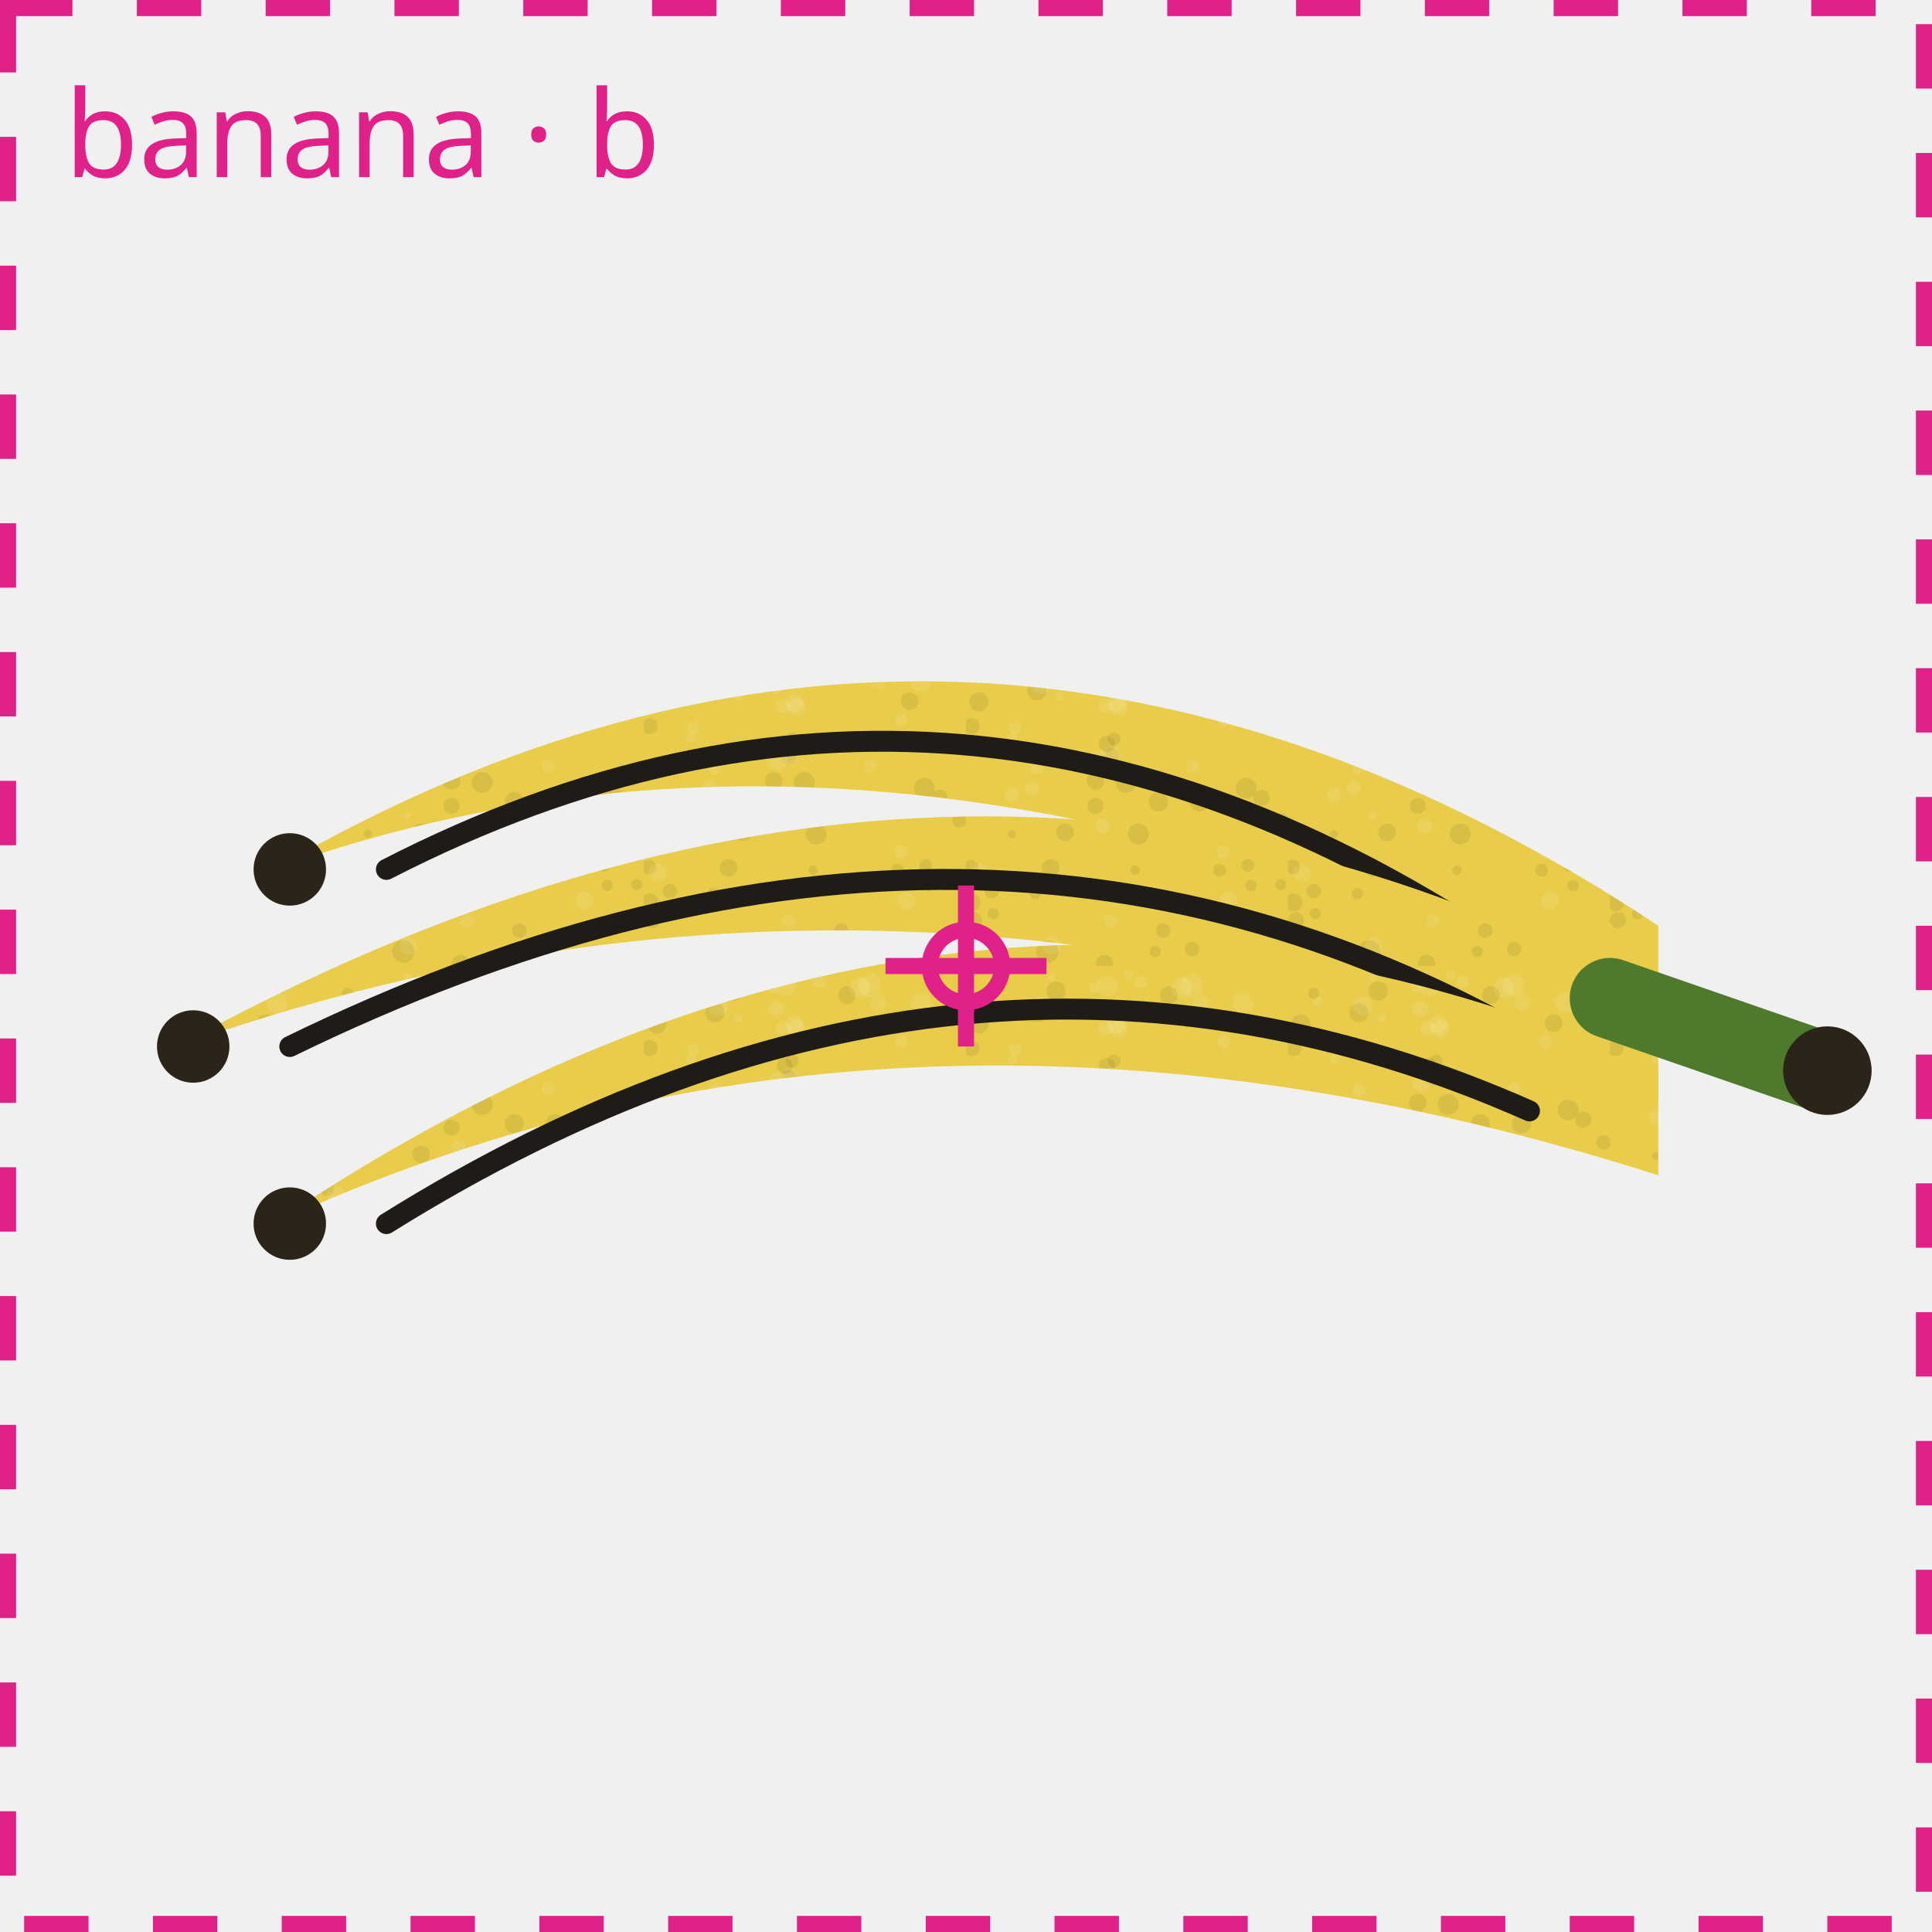
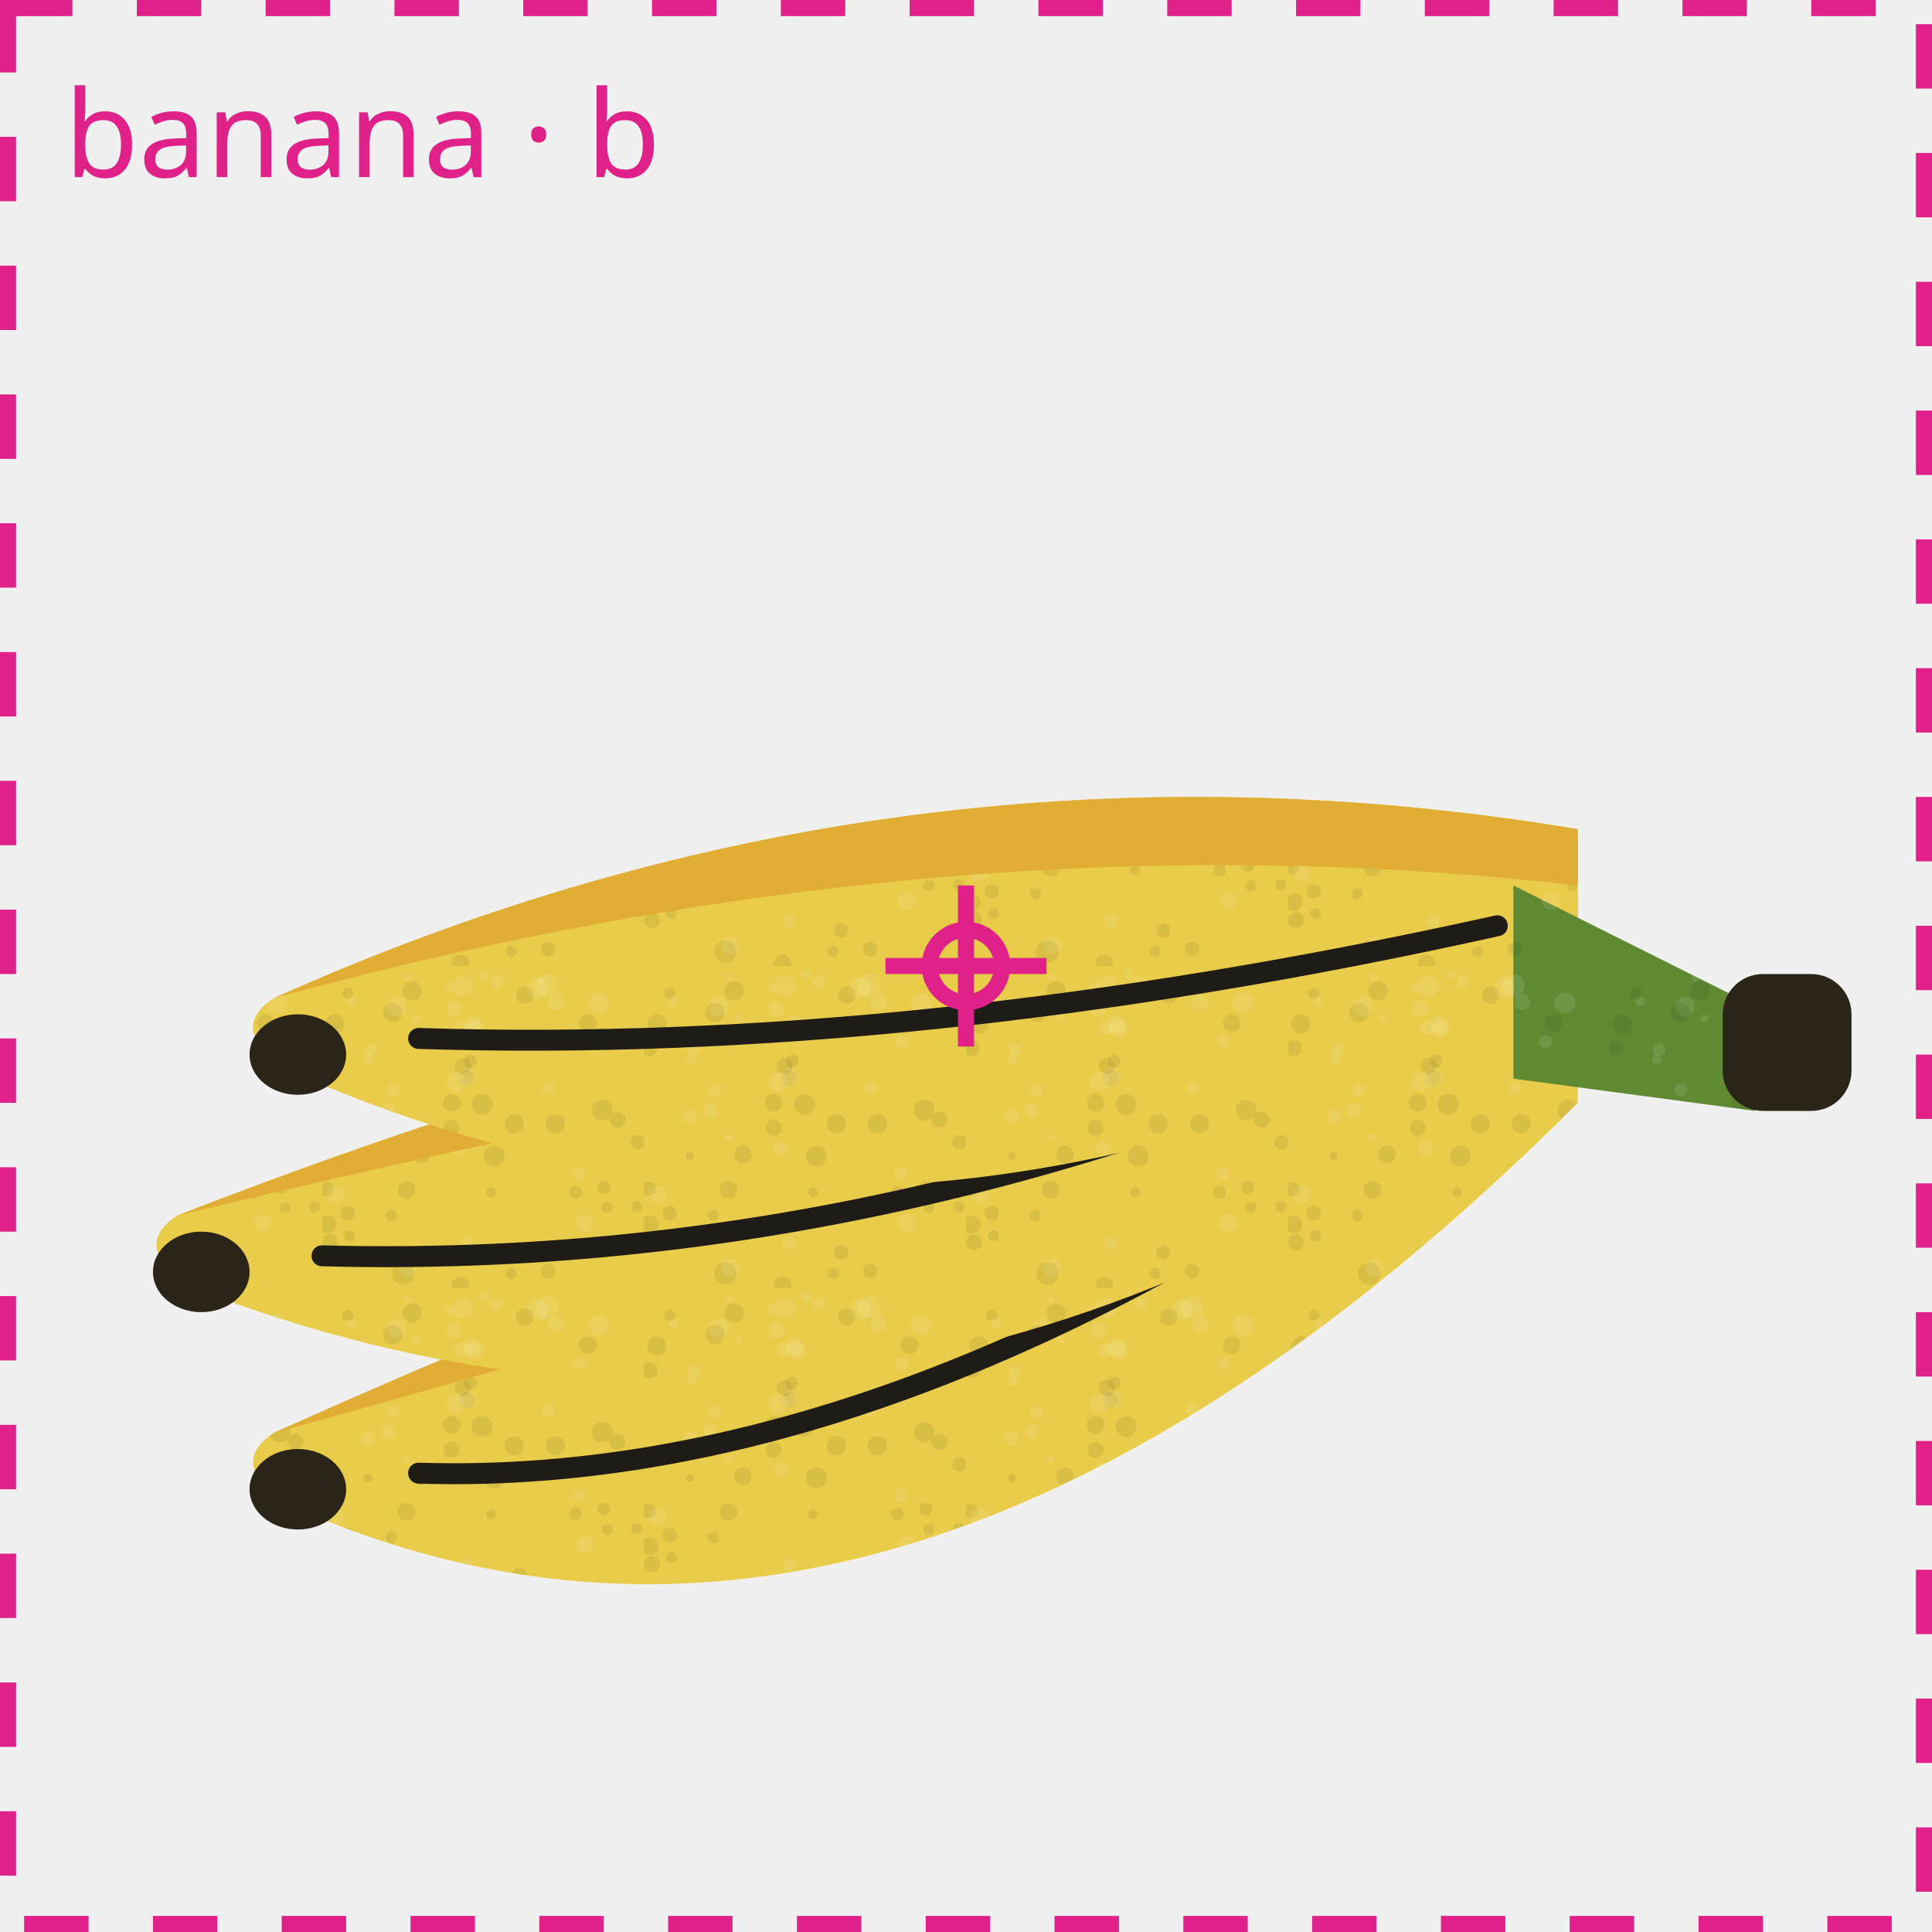
<svg xmlns="http://www.w3.org/2000/svg" width="240" height="240" viewBox="0 0 240 240">
  <defs>
    <pattern id="grain" width="40" height="40" patternUnits="userSpaceOnUse">
      <circle cx="23.5" cy="38.2" r="0.7" fill="#000" opacity="0.07" />
      <circle cx="28" cy="2.4" r="1.4" fill="#fff" opacity="0.1" />
      <circle cx="39.2" cy="21.9" r="0.9" fill="#000" opacity="0.07" />
      <circle cx="11.7" cy="6.5" r="0.5" fill="#fff" opacity="0.1" />
      <circle cx="33" cy="7.1" r="1.1" fill="#000" opacity="0.07" />
      <circle cx="16.1" cy="20.1" r="1" fill="#000" opacity="0.07" />
      <circle cx="29" cy="19.6" r="1.2" fill="#000" opacity="0.07" />
      <circle cx="24.5" cy="35.6" r="0.9" fill="#000" opacity="0.07" />
      <circle cx="10.7" cy="37.5" r="1.1" fill="#fff" opacity="0.1" />
      <circle cx="21.4" cy="23.6" r="1.3" fill="#000" opacity="0.07" />
      <circle cx="17.2" cy="39.7" r="1.1" fill="#000" opacity="0.07" />
      <circle cx="32" cy="9.4" r="0.8" fill="#fff" opacity="0.1" />
      <circle cx="0.7" cy="32.1" r="1.1" fill="#000" opacity="0.07" />
      <circle cx="1.7" cy="28.4" r="1.1" fill="#fff" opacity="0.1" />
      <circle cx="21.7" cy="2" r="0.8" fill="#fff" opacity="0.1" />
      <circle cx="39.1" cy="29.9" r="0.7" fill="#000" opacity="0.07" />
      <circle cx="3.7" cy="4.4" r="0.6" fill="#fff" opacity="0.1" />
      <circle cx="1" cy="34.3" r="1" fill="#000" opacity="0.07" />
      <circle cx="5.7" cy="23.6" r="0.5" fill="#000" opacity="0.07" />
      <circle cx="34.4" cy="4.6" r="1.3" fill="#fff" opacity="0.1" />
      <circle cx="12.3" cy="23.4" r="1.1" fill="#000" opacity="0.07" />
      <circle cx="23.9" cy="19.6" r="1.2" fill="#000" opacity="0.07" />
      <circle cx="10.5" cy="27.8" r="1.1" fill="#000" opacity="0.07" />
      <circle cx="1.6" cy="7.2" r="1.2" fill="#000" opacity="0.07" />
      <circle cx="26.8" cy="2.7" r="1.3" fill="#fff" opacity="0.1" />
      <circle cx="15.9" cy="2.7" r="0.6" fill="#fff" opacity="0.1" />
      <circle cx="34.8" cy="17.9" r="1.3" fill="#000" opacity="0.07" />
      <circle cx="0.7" cy="10.2" r="1" fill="#000" opacity="0.07" />
      <circle cx="29.1" cy="4.5" r="1" fill="#fff" opacity="0.1" />
      <circle cx="5.8" cy="11.6" r="0.6" fill="#fff" opacity="0.1" />
      <circle cx="21" cy="28.1" r="0.6" fill="#000" opacity="0.07" />
      <circle cx="3.2" cy="30.7" r="0.9" fill="#000" opacity="0.07" />
      <circle cx="28.1" cy="15.2" r="0.8" fill="#fff" opacity="0.1" />
      <circle cx="10.1" cy="38.2" r="1.4" fill="#000" opacity="0.07" />
      <circle cx="8.8" cy="15.4" r="0.8" fill="#fff" opacity="0.1" />
      <circle cx="17.5" cy="2.5" r="1.3" fill="#fff" opacity="0.1" />
      <circle cx="18" cy="13.9" r="1" fill="#000" opacity="0.07" />
      <circle cx="3.2" cy="3.4" r="0.7" fill="#000" opacity="0.07" />
      <circle cx="9.3" cy="5" r="1.2" fill="#fff" opacity="0.1" />
      <circle cx="18.1" cy="13.8" r="1.1" fill="#fff" opacity="0.1" />
      <circle cx="17" cy="22.6" r="0.9" fill="#fff" opacity="0.1" />
      <circle cx="17.3" cy="7.7" r="0.9" fill="#fff" opacity="0.1" />
      <circle cx="31.5" cy="28.1" r="0.8" fill="#000" opacity="0.07" />
      <circle cx="31.9" cy="25.8" r="0.8" fill="#fff" opacity="0.1" />
      <circle cx="10.6" cy="1.4" r="0.5" fill="#fff" opacity="0.1" />
      <circle cx="36.7" cy="19.1" r="1" fill="#000" opacity="0.07" />
      <circle cx="32.6" cy="31.9" r="1.1" fill="#fff" opacity="0.1" />
      <circle cx="20.2" cy="1.1" r="0.6" fill="#fff" opacity="0.1" />
      <circle cx="5.7" cy="18.7" r="0.9" fill="#fff" opacity="0.1" />
      <circle cx="17.5" cy="12.4" r="1" fill="#000" opacity="0.07" />
      <circle cx="8.2" cy="17.9" r="0.9" fill="#fff" opacity="0.1" />
      <circle cx="35.4" cy="30" r="0.7" fill="#000" opacity="0.07" />
      <circle cx="18.4" cy="11.8" r="0.8" fill="#000" opacity="0.07" />
      <circle cx="35" cy="27.5" r="0.8" fill="#000" opacity="0.07" />
      <circle cx="16.1" cy="17" r="1.1" fill="#000" opacity="0.07" />
      <circle cx="19.9" cy="17.2" r="1.3" fill="#000" opacity="0.07" />
      <circle cx="8.8" cy="5.8" r="1.2" fill="#000" opacity="0.07" />
      <circle cx="18.7" cy="7.3" r="1.1" fill="#fff" opacity="0.1" />
      <circle cx="25.2" cy="3.6" r="1.1" fill="#000" opacity="0.07" />
      <circle cx="16.6" cy="14.4" r="1.2" fill="#fff" opacity="0.1" />
      <circle cx="10.5" cy="21.3" r="0.5" fill="#fff" opacity="0.1" />
      <circle cx="3.4" cy="33.5" r="0.7" fill="#000" opacity="0.07" />
      <circle cx="18" cy="34.4" r="0.8" fill="#fff" opacity="0.1" />
      <circle cx="0.6" cy="27.7" r="0.9" fill="#000" opacity="0.07" />
      <circle cx="6.1" cy="10.4" r="0.8" fill="#fff" opacity="0.1" />
      <circle cx="11.2" cy="3.1" r="1.2" fill="#000" opacity="0.07" />
      <circle cx="19" cy="7.8" r="1.1" fill="#fff" opacity="0.1" />
      <circle cx="28.1" cy="37.9" r="0.9" fill="#000" opacity="0.07" />
      <circle cx="8.6" cy="31" r="0.7" fill="#000" opacity="0.07" />
      <circle cx="16.4" cy="5.3" r="1" fill="#fff" opacity="0.1" />
    </pattern>
  </defs>
-   <path d="M 206 115 Q 120 58 34 108 Q 112 80 206 128 Z" fill="#e9cc4a" />
-   <path d="M 206 115 Q 120 58 34 108 Q 112 80 206 128 Z" fill="url(#grain)" />
-   <path d="M 190 120 Q 120 71 48 108" fill="none" stroke="#1f1b17" stroke-width="2.6" stroke-linecap="round" />
-   <circle cx="36" cy="108" r="4.5" fill="#2b2418" />
-   <path d="M 206 124 Q 120 76 22 130 Q 112 98 206 137 Z" fill="#e9cc4a" />
-   <path d="M 206 124 Q 120 76 22 130 Q 112 98 206 137 Z" fill="url(#grain)" />
-   <path d="M 190 129 Q 120 89 36 130" fill="none" stroke="#1f1b17" stroke-width="2.6" stroke-linecap="round" />
-   <circle cx="24" cy="130" r="4.5" fill="#2b2418" />
-   <path d="M 206 133 Q 120 94 34 152 Q 112 116 206 146 Z" fill="#e9cc4a" />
-   <path d="M 206 133 Q 120 94 34 152 Q 112 116 206 146 Z" fill="url(#grain)" />
-   <path d="M 190 138 Q 120 107 48 152" fill="none" stroke="#1f1b17" stroke-width="2.6" stroke-linecap="round" />
-   <circle cx="36" cy="152" r="4.5" fill="#2b2418" />
-   <path d="M 200 124 l 26 9" stroke="#4f7a2e" stroke-width="10" stroke-linecap="round" />
-   <circle cx="227" cy="133" r="5.5" fill="#2b2418" />
+   <path d="M 196 137 Q 112 221 36 187 Q 28 182 34 178 Q 112 143 196 119 Z" fill="#e9cc4a" />
+   <path d="M 196 137 Q 112 221 36 187 Q 28 182 34 178 Q 112 143 196 119 Z" fill="url(#grain)" />
+   <path d="M 196 119 Q 112 143 34 178 Q 118 155 196 126 Z" fill="#e1ad35" />
+   <path d="M 186 131 Q 114 185 52 183" fill="none" stroke="#1f1b17" stroke-width="2.6" stroke-linecap="round" />
+   <ellipse cx="37" cy="185" rx="6" ry="5" fill="#2b2418" />
+   <path d="M 196 129 Q 112 194 24 160 Q 16 155 22 151 Q 112 116 196 111 Z" fill="#e9cc4a" />
+   <path d="M 196 129 Q 112 194 24 160 Q 16 155 22 151 Q 112 116 196 111 Z" fill="url(#grain)" />
+   <path d="M 196 111 Q 112 116 22 151 Q 118 128 196 118 Z" fill="#e1ad35" />
+   <path d="M 186 123 Q 114 158 40 156" fill="none" stroke="#1f1b17" stroke-width="2.6" stroke-linecap="round" />
+   <ellipse cx="25" cy="158" rx="6" ry="5" fill="#2b2418" />
+   <path d="M 196 121 Q 112 167 36 133 Q 28 128 34 124 Q 112 89 196 103 Z" fill="#e9cc4a" />
+   <path d="M 196 121 Q 112 167 36 133 Q 28 128 34 124 Q 112 89 196 103 Z" fill="url(#grain)" />
+   <path d="M 196 103 Q 112 89 34 124 Q 118 101 196 110 Z" fill="#e1ad35" />
+   <path d="M 186 115 Q 114 131 52 129" fill="none" stroke="#1f1b17" stroke-width="2.6" stroke-linecap="round" />
+   <ellipse cx="37" cy="131" rx="6" ry="5" fill="#2b2418" />
+   <path d="M 188 110 L 216 124 L 218 138 L 188 134 Z" fill="#5f8a32" />
+   <path d="M 188 110 L 216 124 L 218 138 L 188 134 Z" fill="url(#grain)" />
+   <rect x="214" y="121" width="16" height="17" rx="5" fill="#2b2418" />
  <g id="guides" fill="none" stroke="#e0218a" stroke-width="2">
    <rect x="1" y="1" width="238" height="238" stroke-dasharray="8 8" />
    <path d="M 110 120 H 130 M 120 110 V 130" />
    <circle cx="120" cy="120" r="4.5" />
    <text x="8" y="22" font-size="15" font-family="sans-serif" fill="#e0218a" stroke="none">banana · b</text>
  </g>
</svg>
